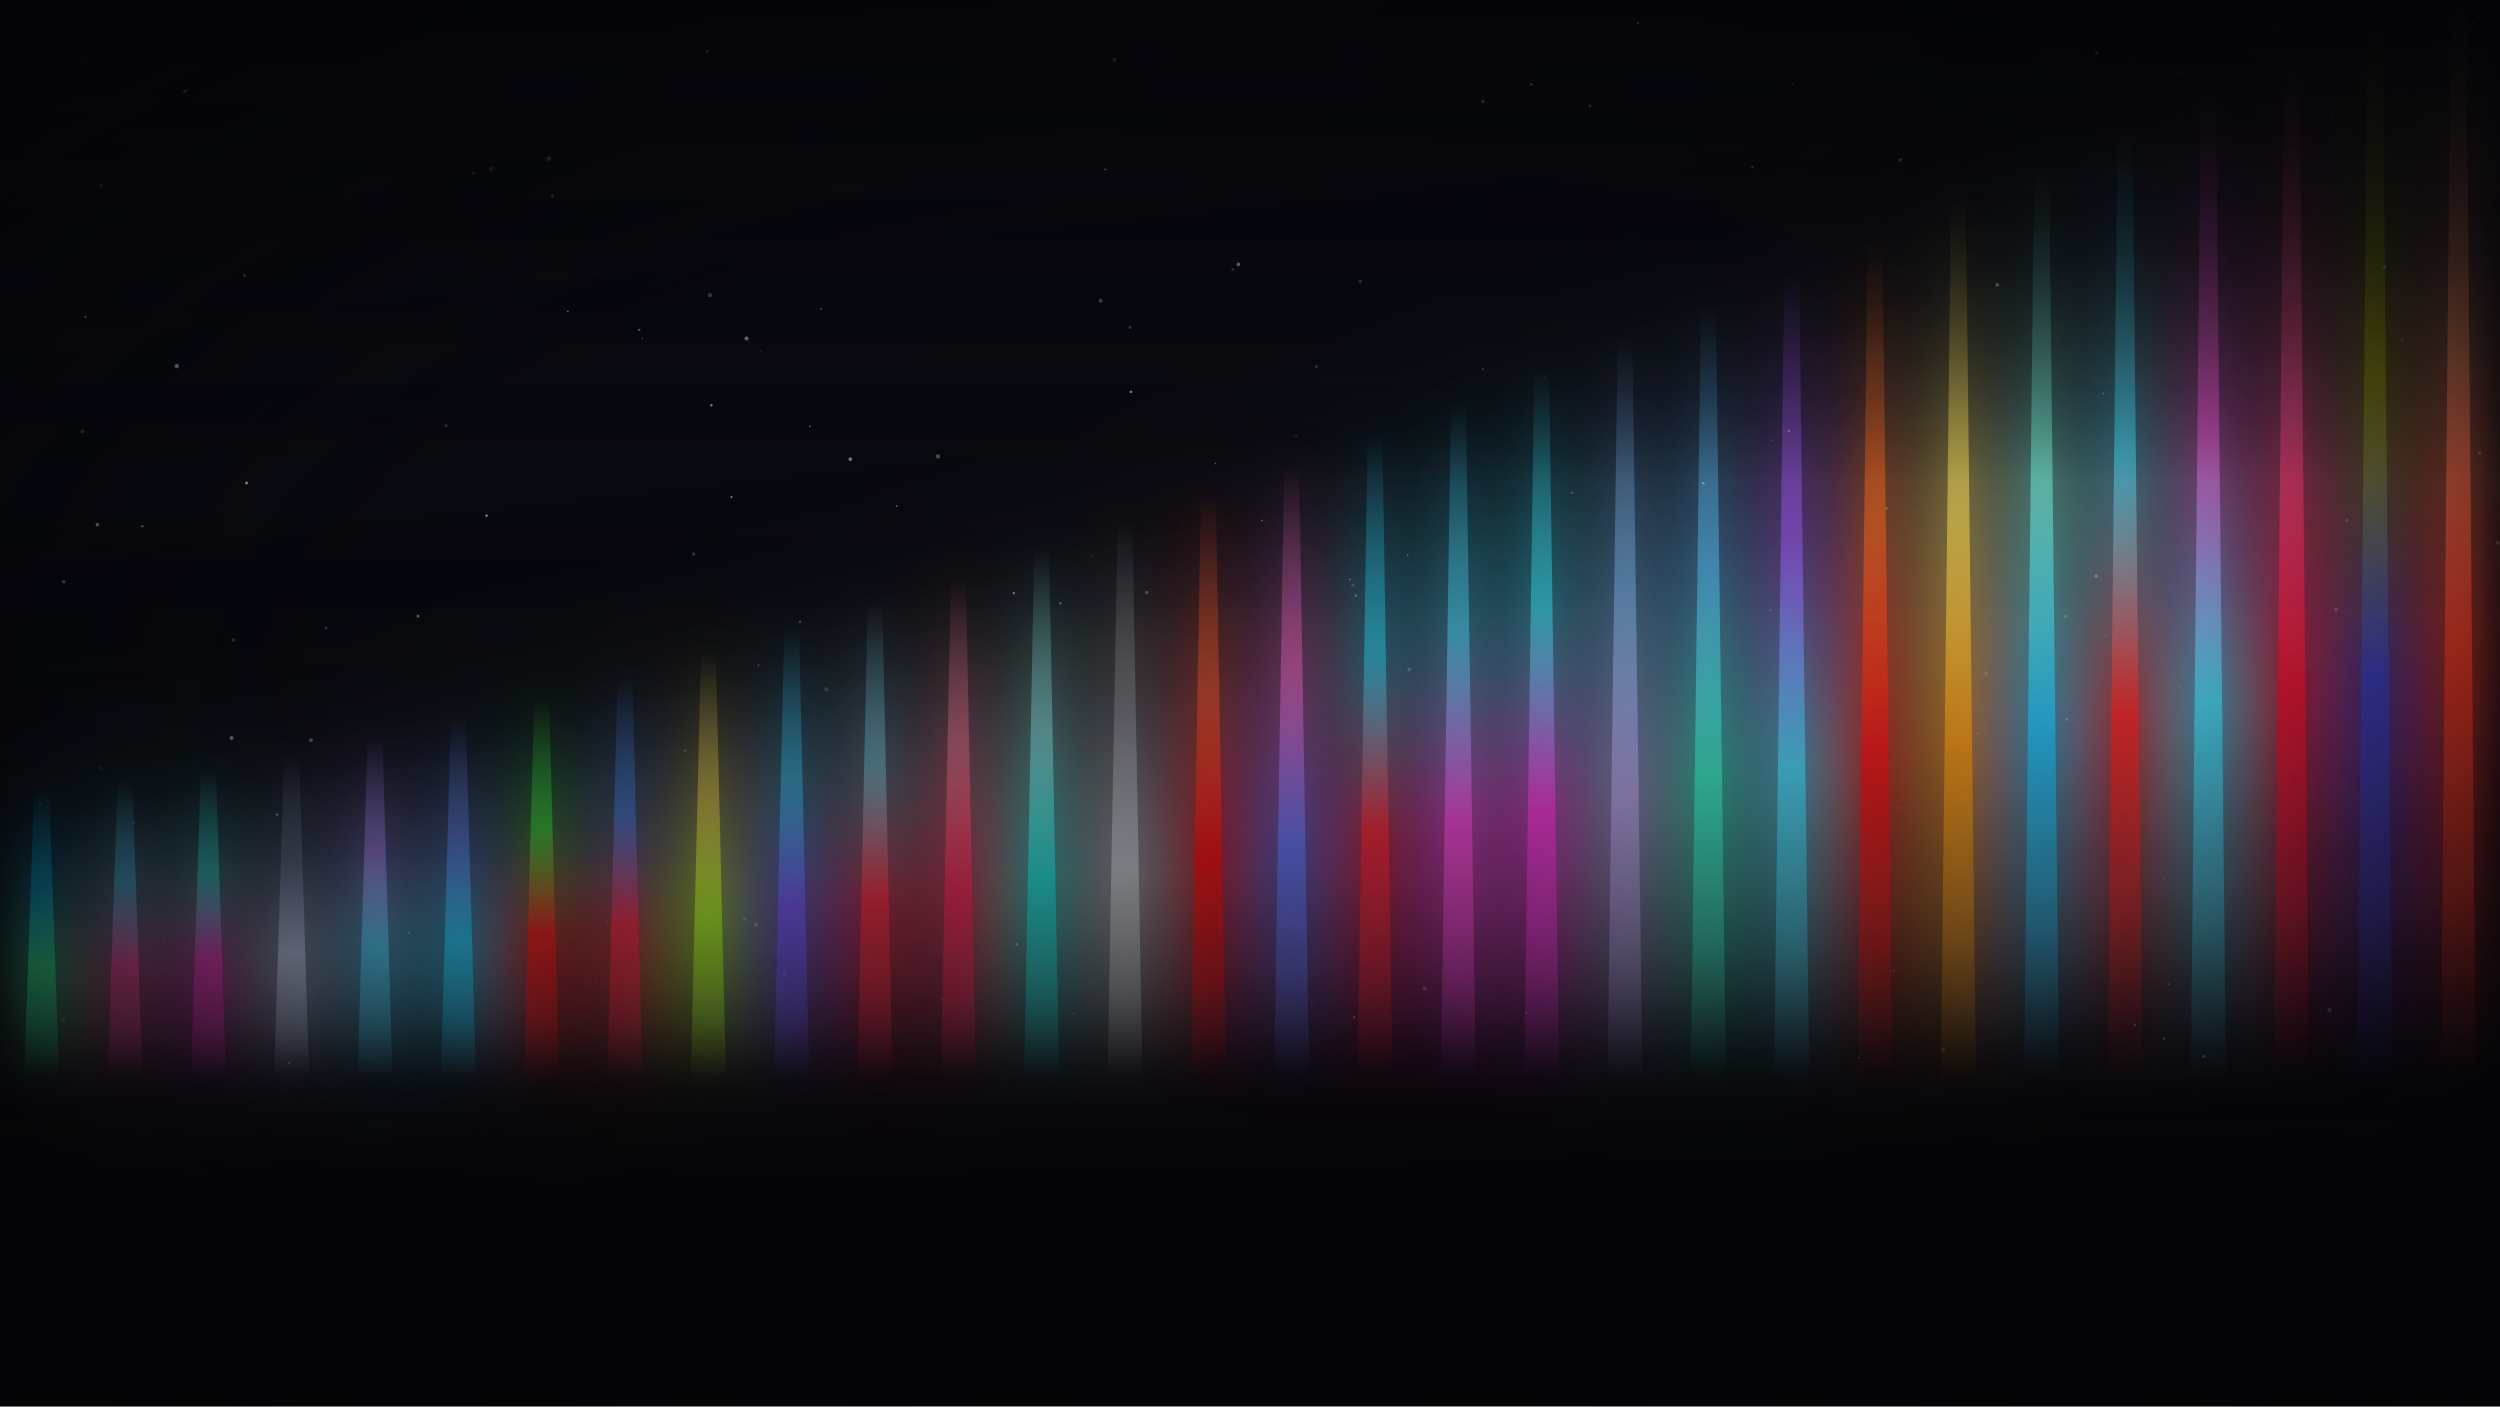
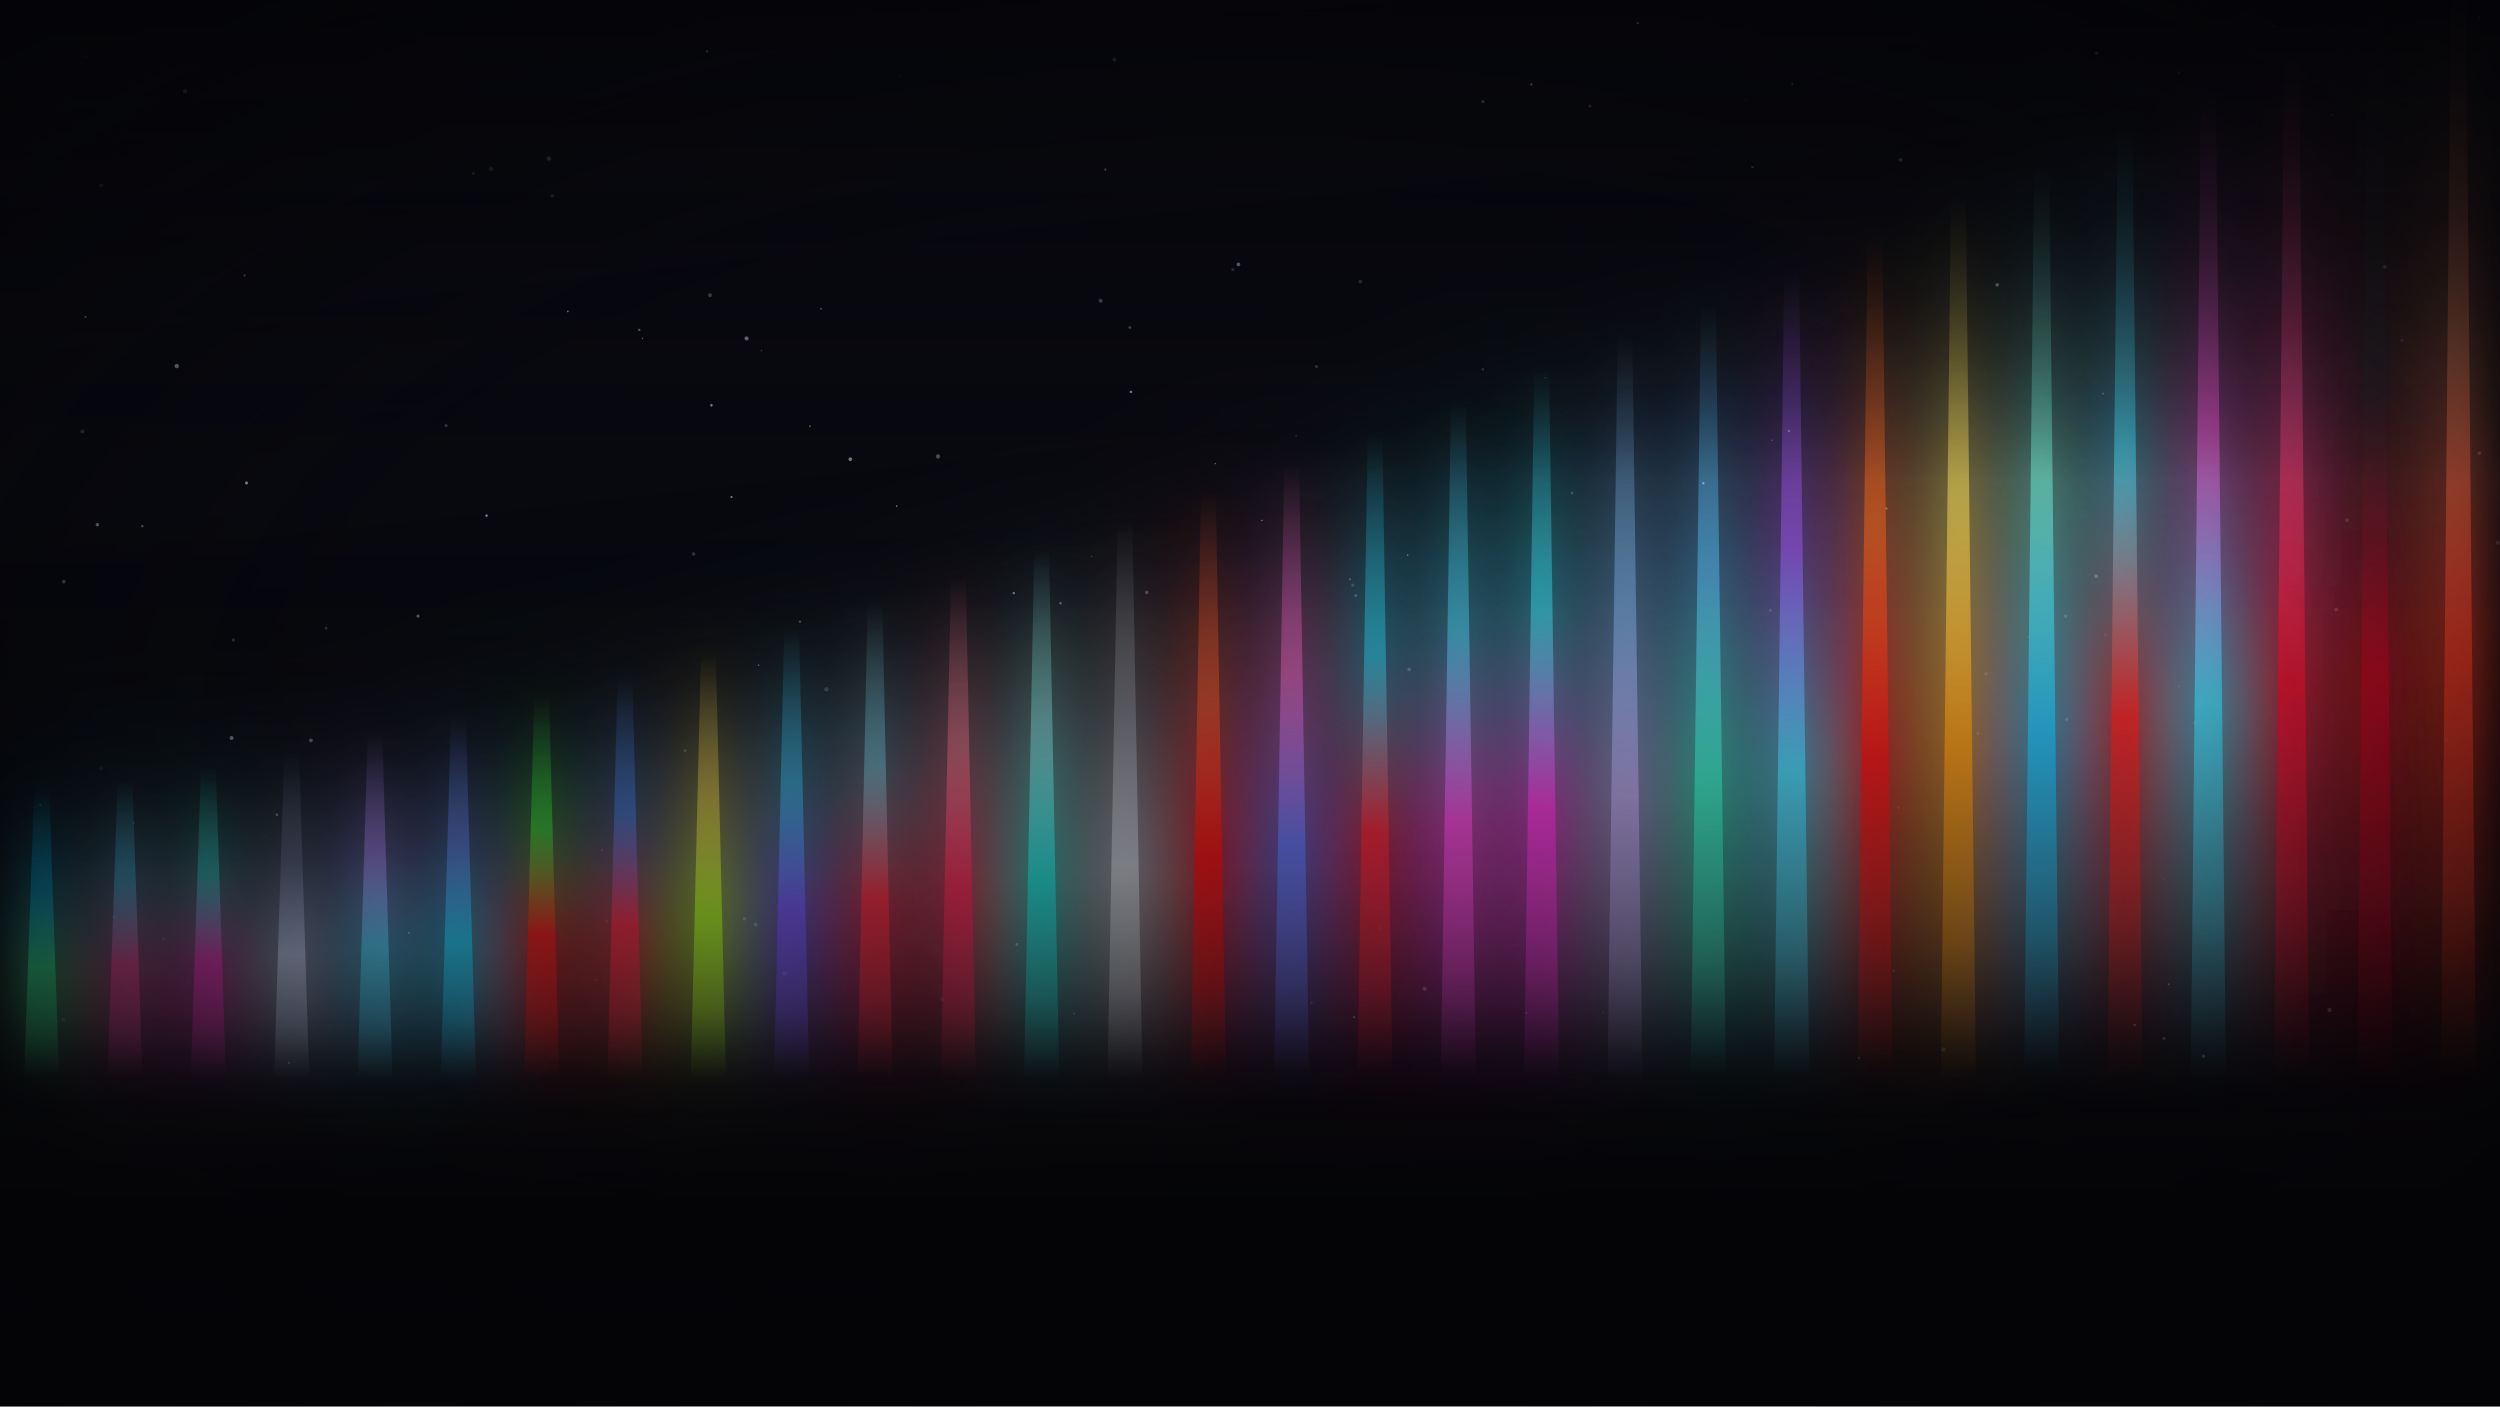
<svg xmlns="http://www.w3.org/2000/svg" class="art art--index" viewBox="0 0 1600 900" preserveAspectRatio="xMidYMid slice" role="img" aria-label="Twenty-five shafts of coloured light, one for each level on the list, rising from a dark floor">
  <defs>
    <linearGradient id="ix-sky" x1="0" y1="0" x2="0.2" y2="1">
      <stop offset="0%" stop-color="#0a0b14" />
      <stop offset="62%" stop-color="#06070b" />
      <stop offset="100%" stop-color="#040407" />
    </linearGradient>
    <linearGradient id="ix-g0" x1="0" y1="0" x2="0" y2="1">
      <stop offset="0%" stop-color="#00c8ff" stop-opacity="0" />
      <stop offset="34%" stop-color="#00c8ff" stop-opacity="0.5" />
      <stop offset="62%" stop-color="#3cff9d" stop-opacity="0.9" />
      <stop offset="84%" stop-color="#3cff9d" stop-opacity="0.5" />
      <stop offset="100%" stop-color="#3cff9d" stop-opacity="0" />
    </linearGradient>
    <linearGradient id="ix-g1" x1="0" y1="0" x2="0" y2="1">
      <stop offset="0%" stop-color="#4fd8ff" stop-opacity="0" />
      <stop offset="34%" stop-color="#4fd8ff" stop-opacity="0.5" />
      <stop offset="62%" stop-color="#ff4fa3" stop-opacity="0.9" />
      <stop offset="84%" stop-color="#ff4fa3" stop-opacity="0.5" />
      <stop offset="100%" stop-color="#ff4fa3" stop-opacity="0" />
    </linearGradient>
    <linearGradient id="ix-g2" x1="0" y1="0" x2="0" y2="1">
      <stop offset="0%" stop-color="#2ff0e0" stop-opacity="0" />
      <stop offset="34%" stop-color="#2ff0e0" stop-opacity="0.5" />
      <stop offset="62%" stop-color="#ff3cc8" stop-opacity="0.9" />
      <stop offset="84%" stop-color="#ff3cc8" stop-opacity="0.5" />
      <stop offset="100%" stop-color="#ff3cc8" stop-opacity="0" />
    </linearGradient>
    <linearGradient id="ix-g3" x1="0" y1="0" x2="0" y2="1">
      <stop offset="0%" stop-color="#6d7896" stop-opacity="0" />
      <stop offset="34%" stop-color="#6d7896" stop-opacity="0.5" />
      <stop offset="62%" stop-color="#c8d4f5" stop-opacity="0.9" />
      <stop offset="84%" stop-color="#c8d4f5" stop-opacity="0.5" />
      <stop offset="100%" stop-color="#c8d4f5" stop-opacity="0" />
    </linearGradient>
    <linearGradient id="ix-g4" x1="0" y1="0" x2="0" y2="1">
      <stop offset="0%" stop-color="#b78cff" stop-opacity="0" />
      <stop offset="34%" stop-color="#b78cff" stop-opacity="0.5" />
      <stop offset="62%" stop-color="#56d8ff" stop-opacity="0.9" />
      <stop offset="84%" stop-color="#56d8ff" stop-opacity="0.5" />
      <stop offset="100%" stop-color="#56d8ff" stop-opacity="0" />
    </linearGradient>
    <linearGradient id="ix-g5" x1="0" y1="0" x2="0" y2="1">
      <stop offset="0%" stop-color="#6b8cff" stop-opacity="0" />
      <stop offset="34%" stop-color="#6b8cff" stop-opacity="0.5" />
      <stop offset="62%" stop-color="#2ad4ff" stop-opacity="0.9" />
      <stop offset="84%" stop-color="#2ad4ff" stop-opacity="0.5" />
      <stop offset="100%" stop-color="#2ad4ff" stop-opacity="0" />
    </linearGradient>
    <linearGradient id="ix-g6" x1="0" y1="0" x2="0" y2="1">
      <stop offset="0%" stop-color="#3cff3c" stop-opacity="0" />
      <stop offset="34%" stop-color="#3cff3c" stop-opacity="0.5" />
      <stop offset="62%" stop-color="#ff2020" stop-opacity="0.9" />
      <stop offset="84%" stop-color="#ff2020" stop-opacity="0.5" />
      <stop offset="100%" stop-color="#ff2020" stop-opacity="0" />
    </linearGradient>
    <linearGradient id="ix-g7" x1="0" y1="0" x2="0" y2="1">
      <stop offset="0%" stop-color="#4a8bff" stop-opacity="0" />
      <stop offset="34%" stop-color="#4a8bff" stop-opacity="0.5" />
      <stop offset="62%" stop-color="#ff2f4a" stop-opacity="0.9" />
      <stop offset="84%" stop-color="#ff2f4a" stop-opacity="0.5" />
      <stop offset="100%" stop-color="#ff2f4a" stop-opacity="0" />
    </linearGradient>
    <linearGradient id="ix-g8" x1="0" y1="0" x2="0" y2="1">
      <stop offset="0%" stop-color="#ffe14d" stop-opacity="0" />
      <stop offset="34%" stop-color="#ffe14d" stop-opacity="0.5" />
      <stop offset="62%" stop-color="#b6ff2a" stop-opacity="0.9" />
      <stop offset="84%" stop-color="#b6ff2a" stop-opacity="0.5" />
      <stop offset="100%" stop-color="#b6ff2a" stop-opacity="0" />
    </linearGradient>
    <linearGradient id="ix-g9" x1="0" y1="0" x2="0" y2="1">
      <stop offset="0%" stop-color="#3ccfff" stop-opacity="0" />
      <stop offset="34%" stop-color="#3ccfff" stop-opacity="0.5" />
      <stop offset="62%" stop-color="#7c5cff" stop-opacity="0.9" />
      <stop offset="84%" stop-color="#7c5cff" stop-opacity="0.5" />
      <stop offset="100%" stop-color="#7c5cff" stop-opacity="0" />
    </linearGradient>
    <linearGradient id="ix-g10" x1="0" y1="0" x2="0" y2="1">
      <stop offset="0%" stop-color="#7ad4e8" stop-opacity="0" />
      <stop offset="34%" stop-color="#7ad4e8" stop-opacity="0.5" />
      <stop offset="62%" stop-color="#ff2f45" stop-opacity="0.9" />
      <stop offset="84%" stop-color="#ff2f45" stop-opacity="0.5" />
      <stop offset="100%" stop-color="#ff2f45" stop-opacity="0" />
    </linearGradient>
    <linearGradient id="ix-g11" x1="0" y1="0" x2="0" y2="1">
      <stop offset="0%" stop-color="#ff7a95" stop-opacity="0" />
      <stop offset="34%" stop-color="#ff7a95" stop-opacity="0.5" />
      <stop offset="62%" stop-color="#ff2d5a" stop-opacity="0.9" />
      <stop offset="84%" stop-color="#ff2d5a" stop-opacity="0.5" />
      <stop offset="100%" stop-color="#ff2d5a" stop-opacity="0" />
    </linearGradient>
    <linearGradient id="ix-g12" x1="0" y1="0" x2="0" y2="1">
      <stop offset="0%" stop-color="#8ff5f0" stop-opacity="0" />
      <stop offset="34%" stop-color="#8ff5f0" stop-opacity="0.5" />
      <stop offset="62%" stop-color="#25e8e0" stop-opacity="0.9" />
      <stop offset="84%" stop-color="#25e8e0" stop-opacity="0.5" />
      <stop offset="100%" stop-color="#25e8e0" stop-opacity="0" />
    </linearGradient>
    <linearGradient id="ix-g13" x1="0" y1="0" x2="0" y2="1">
      <stop offset="0%" stop-color="#8f959e" stop-opacity="0" />
      <stop offset="34%" stop-color="#8f959e" stop-opacity="0.5" />
      <stop offset="62%" stop-color="#c9cdd4" stop-opacity="0.9" />
      <stop offset="84%" stop-color="#c9cdd4" stop-opacity="0.5" />
      <stop offset="100%" stop-color="#c9cdd4" stop-opacity="0" />
    </linearGradient>
    <linearGradient id="ix-g14" x1="0" y1="0" x2="0" y2="1">
      <stop offset="0%" stop-color="#ff5a2a" stop-opacity="0" />
      <stop offset="34%" stop-color="#ff5a2a" stop-opacity="0.5" />
      <stop offset="62%" stop-color="#ff1414" stop-opacity="0.9" />
      <stop offset="84%" stop-color="#ff1414" stop-opacity="0.5" />
      <stop offset="100%" stop-color="#ff1414" stop-opacity="0" />
    </linearGradient>
    <linearGradient id="ix-g15" x1="0" y1="0" x2="0" y2="1">
      <stop offset="0%" stop-color="#ff6bd0" stop-opacity="0" />
      <stop offset="34%" stop-color="#ff6bd0" stop-opacity="0.5" />
      <stop offset="62%" stop-color="#6b7cff" stop-opacity="0.9" />
      <stop offset="84%" stop-color="#6b7cff" stop-opacity="0.5" />
      <stop offset="100%" stop-color="#6b7cff" stop-opacity="0" />
    </linearGradient>
    <linearGradient id="ix-g16" x1="0" y1="0" x2="0" y2="1">
      <stop offset="0%" stop-color="#2ae0ff" stop-opacity="0" />
      <stop offset="34%" stop-color="#2ae0ff" stop-opacity="0.5" />
      <stop offset="62%" stop-color="#ff2a3c" stop-opacity="0.9" />
      <stop offset="84%" stop-color="#ff2a3c" stop-opacity="0.5" />
      <stop offset="100%" stop-color="#ff2a3c" stop-opacity="0" />
    </linearGradient>
    <linearGradient id="ix-g17" x1="0" y1="0" x2="0" y2="1">
      <stop offset="0%" stop-color="#4de0ff" stop-opacity="0" />
      <stop offset="34%" stop-color="#4de0ff" stop-opacity="0.5" />
      <stop offset="62%" stop-color="#ff4de0" stop-opacity="0.9" />
      <stop offset="84%" stop-color="#ff4de0" stop-opacity="0.5" />
      <stop offset="100%" stop-color="#ff4de0" stop-opacity="0" />
    </linearGradient>
    <linearGradient id="ix-g18" x1="0" y1="0" x2="0" y2="1">
      <stop offset="0%" stop-color="#3cf0ff" stop-opacity="0" />
      <stop offset="34%" stop-color="#3cf0ff" stop-opacity="0.5" />
      <stop offset="62%" stop-color="#ff3ce0" stop-opacity="0.9" />
      <stop offset="84%" stop-color="#ff3ce0" stop-opacity="0.5" />
      <stop offset="100%" stop-color="#ff3ce0" stop-opacity="0" />
    </linearGradient>
    <linearGradient id="ix-g19" x1="0" y1="0" x2="0" y2="1">
      <stop offset="0%" stop-color="#7fb4ee" stop-opacity="0" />
      <stop offset="34%" stop-color="#7fb4ee" stop-opacity="0.5" />
      <stop offset="62%" stop-color="#b9a6e8" stop-opacity="0.9" />
      <stop offset="84%" stop-color="#b9a6e8" stop-opacity="0.5" />
      <stop offset="100%" stop-color="#b9a6e8" stop-opacity="0" />
    </linearGradient>
    <linearGradient id="ix-g20" x1="0" y1="0" x2="0" y2="1">
      <stop offset="0%" stop-color="#5cc8ff" stop-opacity="0" />
      <stop offset="34%" stop-color="#5cc8ff" stop-opacity="0.5" />
      <stop offset="62%" stop-color="#3ff0c8" stop-opacity="0.9" />
      <stop offset="84%" stop-color="#3ff0c8" stop-opacity="0.5" />
      <stop offset="100%" stop-color="#3ff0c8" stop-opacity="0" />
    </linearGradient>
    <linearGradient id="ix-g21" x1="0" y1="0" x2="0" y2="1">
      <stop offset="0%" stop-color="#a45cff" stop-opacity="0" />
      <stop offset="34%" stop-color="#a45cff" stop-opacity="0.5" />
      <stop offset="62%" stop-color="#4fe0ff" stop-opacity="0.9" />
      <stop offset="84%" stop-color="#4fe0ff" stop-opacity="0.5" />
      <stop offset="100%" stop-color="#4fe0ff" stop-opacity="0" />
    </linearGradient>
    <linearGradient id="ix-g22" x1="0" y1="0" x2="0" y2="1">
      <stop offset="0%" stop-color="#ff6a1a" stop-opacity="0" />
      <stop offset="34%" stop-color="#ff6a1a" stop-opacity="0.5" />
      <stop offset="62%" stop-color="#ff1a1a" stop-opacity="0.9" />
      <stop offset="84%" stop-color="#ff1a1a" stop-opacity="0.5" />
      <stop offset="100%" stop-color="#ff1a1a" stop-opacity="0" />
    </linearGradient>
    <linearGradient id="ix-g23" x1="0" y1="0" x2="0" y2="1">
      <stop offset="0%" stop-color="#ffe459" stop-opacity="0" />
      <stop offset="34%" stop-color="#ffe459" stop-opacity="0.5" />
      <stop offset="62%" stop-color="#ffa018" stop-opacity="0.9" />
      <stop offset="84%" stop-color="#ffa018" stop-opacity="0.5" />
      <stop offset="100%" stop-color="#ffa018" stop-opacity="0" />
    </linearGradient>
    <linearGradient id="ix-g24" x1="0" y1="0" x2="0" y2="1">
      <stop offset="0%" stop-color="#74f0d6" stop-opacity="0" />
      <stop offset="34%" stop-color="#74f0d6" stop-opacity="0.5" />
      <stop offset="62%" stop-color="#2ac9ff" stop-opacity="0.9" />
      <stop offset="84%" stop-color="#2ac9ff" stop-opacity="0.5" />
      <stop offset="100%" stop-color="#2ac9ff" stop-opacity="0" />
    </linearGradient>
    <linearGradient id="ix-g25" x1="0" y1="0" x2="0" y2="1">
      <stop offset="0%" stop-color="#46e6ff" stop-opacity="0" />
      <stop offset="34%" stop-color="#46e6ff" stop-opacity="0.5" />
      <stop offset="62%" stop-color="#ff2b2b" stop-opacity="0.9" />
      <stop offset="84%" stop-color="#ff2b2b" stop-opacity="0.5" />
      <stop offset="100%" stop-color="#ff2b2b" stop-opacity="0" />
    </linearGradient>
    <linearGradient id="ix-g26" x1="0" y1="0" x2="0" y2="1">
      <stop offset="0%" stop-color="#ff5ce0" stop-opacity="0" />
      <stop offset="34%" stop-color="#ff5ce0" stop-opacity="0.5" />
      <stop offset="62%" stop-color="#4de2ff" stop-opacity="0.9" />
      <stop offset="84%" stop-color="#4de2ff" stop-opacity="0.5" />
      <stop offset="100%" stop-color="#4de2ff" stop-opacity="0" />
    </linearGradient>
    <linearGradient id="ix-g27" x1="0" y1="0" x2="0" y2="1">
      <stop offset="0%" stop-color="#ff4d8f" stop-opacity="0" />
      <stop offset="34%" stop-color="#ff4d8f" stop-opacity="0.5" />
      <stop offset="62%" stop-color="#ff1636" stop-opacity="0.9" />
      <stop offset="84%" stop-color="#ff1636" stop-opacity="0.5" />
      <stop offset="100%" stop-color="#ff1636" stop-opacity="0" />
    </linearGradient>
    <linearGradient id="ix-g28" x1="0" y1="0" x2="0" y2="1">
-       <stop offset="0%" stop-color="#8f9c00" stop-opacity="0" />
-       <stop offset="34%" stop-color="#8f9c00" stop-opacity="0.5" />
-       <stop offset="62%" stop-color="#3f43c9" stop-opacity="0.9" />
-       <stop offset="84%" stop-color="#3f43c9" stop-opacity="0.5" />
-       <stop offset="100%" stop-color="#3f43c9" stop-opacity="0" />
+       <stop offset="0%" stop-color="#2a2a30" stop-opacity="0" />
+       <stop offset="34%" stop-color="#2a2a30" stop-opacity="0.5" />
+       <stop offset="62%" stop-color="#d10a25" stop-opacity="0.9" />
+       <stop offset="84%" stop-color="#d10a25" stop-opacity="0.5" />
+       <stop offset="100%" stop-color="#d10a25" stop-opacity="0" />
    </linearGradient>
    <linearGradient id="ix-g29" x1="0" y1="0" x2="0" y2="1">
      <stop offset="0%" stop-color="#ff8b5e" stop-opacity="0" />
      <stop offset="34%" stop-color="#ff8b5e" stop-opacity="0.5" />
      <stop offset="62%" stop-color="#ff3b23" stop-opacity="0.9" />
      <stop offset="84%" stop-color="#ff3b23" stop-opacity="0.5" />
      <stop offset="100%" stop-color="#ff3b23" stop-opacity="0" />
    </linearGradient>
    <linearGradient id="ix-vig" x1="0" y1="0" x2="0" y2="1">
      <stop offset="0%" stop-color="#040407" stop-opacity="0.62" />
      <stop offset="34%" stop-color="#040407" stop-opacity="0" />
      <stop offset="100%" stop-color="#040407" stop-opacity="0.9" />
    </linearGradient>
    <radialGradient id="ix-corner" cx="50%" cy="52%" r="70%">
      <stop offset="52%" stop-color="#040407" stop-opacity="0" />
      <stop offset="100%" stop-color="#040407" stop-opacity="0.8" />
    </radialGradient>
    <filter id="ix-wide">
      <feGaussianBlur stdDeviation="46" />
    </filter>
    <filter id="ix-soft">
      <feGaussianBlur stdDeviation="16" />
    </filter>
    <filter id="ix-fine">
      <feGaussianBlur stdDeviation="4" />
    </filter>
  </defs>
  <rect width="1600" height="900" fill="url(#ix-sky)" />
  <g fill="#dfe3f2">
    <circle cx="603.1" cy="639.5" r="1.2" opacity="0.2" />
    <circle cx="1394.7" cy="439.2" r="0.4" opacity="0.6" />
    <circle cx="409.1" cy="211.1" r="0.8" opacity="0.4" />
    <circle cx="199" cy="473.8" r="1.2" opacity="0.4" />
    <circle cx="1271.1" cy="431.2" r="1.2" opacity="0.2" />
    <circle cx="573.9" cy="323.9" r="0.5" opacity="0.6" />
    <circle cx="1017.6" cy="67.8" r="1" opacity="0.3" />
    <circle cx="303" cy="111" r="0.9" opacity="0.2" />
    <circle cx="900.9" cy="355.3" r="0.5" opacity="0.5" />
    <circle cx="64.8" cy="118.7" r="1.2" opacity="0.2" />
    <circle cx="678.7" cy="386.1" r="0.8" opacity="0.4" />
    <circle cx="807.6" cy="333.1" r="0.5" opacity="0.5" />
    <circle cx="452.6" cy="32.9" r="0.8" opacity="0.5" />
    <circle cx="1006.1" cy="315.5" r="0.9" opacity="0.2" />
    <circle cx="988.9" cy="241.8" r="0.5" opacity="0.2" />
    <circle cx="148.2" cy="472.3" r="1.3" opacity="0.5" />
    <circle cx="351.2" cy="101.5" r="1.4" opacity="0.3" />
    <circle cx="267.5" cy="394.3" r="1" opacity="0.4" />
    <circle cx="723.1" cy="209.6" r="0.9" opacity="0.3" />
    <circle cx="1090.1" cy="309.3" r="0.8" opacity="0.6" />
    <circle cx="177.2" cy="521.4" r="0.8" opacity="0.5" />
    <circle cx="1133.1" cy="390.6" r="1" opacity="0.2" />
    <circle cx="25.7" cy="515.1" r="0.7" opacity="0.2" />
    <circle cx="1298.2" cy="407.8" r="0.4" opacity="0.4" />
    <circle cx="261.7" cy="597" r="0.7" opacity="0.6" />
    <circle cx="980.1" cy="54" r="0.8" opacity="0.6" />
    <circle cx="1121.6" cy="106.9" r="0.8" opacity="0.3" />
    <circle cx="149.4" cy="409.6" r="1.1" opacity="0.2" />
    <circle cx="883" cy="594.2" r="1.3" opacity="0.2" />
    <circle cx="119.9" cy="629.5" r="0.7" opacity="0.2" />
    <circle cx="1278.2" cy="182.3" r="1.1" opacity="0.5" />
    <circle cx="468.2" cy="318.1" r="0.7" opacity="0.5" />
    <circle cx="454.4" cy="188.9" r="1.3" opacity="0.3" />
    <circle cx="698.6" cy="356" r="0.4" opacity="0.3" />
    <circle cx="1189.7" cy="677" r="0.7" opacity="0.3" />
    <circle cx="91.1" cy="336.8" r="0.8" opacity="0.4" />
    <circle cx="477.8" cy="216.6" r="1.3" opacity="0.5" />
    <circle cx="576.1" cy="48.4" r="0.5" opacity="0.2" />
    <circle cx="208.7" cy="402" r="0.9" opacity="0.2" />
    <circle cx="1405.1" cy="462.6" r="1.1" opacity="0.5" />
    <circle cx="502.1" cy="623" r="1.4" opacity="0.6" />
    <circle cx="73.3" cy="587" r="1.4" opacity="0.2" />
    <circle cx="1384.7" cy="562.6" r="0.4" opacity="0.5" />
    <circle cx="1215" cy="517" r="0.5" opacity="0.6" />
    <circle cx="118.4" cy="58.4" r="1.3" opacity="0.4" />
    <circle cx="285.5" cy="272.4" r="1" opacity="0.2" />
    <circle cx="1463.2" cy="466.4" r="0.8" opacity="0.3" />
    <circle cx="185" cy="680.2" r="0.7" opacity="0.6" />
    <circle cx="864" cy="370.8" r="0.6" opacity="0.4" />
    <circle cx="157.8" cy="309.1" r="1" opacity="0.6" />
    <circle cx="353.5" cy="125.3" r="1.2" opacity="0.2" />
    <circle cx="311.4" cy="330" r="0.8" opacity="0.6" />
    <circle cx="104.5" cy="601" r="0.9" opacity="0.2" />
    <circle cx="381.2" cy="627.1" r="0.6" opacity="0.3" />
    <circle cx="62.3" cy="335.8" r="1.1" opacity="0.5" />
    <circle cx="544.2" cy="293.9" r="1.2" opacity="0.5" />
    <circle cx="713.2" cy="38.2" r="1.3" opacity="0.3" />
    <circle cx="761.2" cy="32.4" r="0.4" opacity="0.2" />
    <circle cx="870.6" cy="180.2" r="1.2" opacity="0.2" />
    <circle cx="1048.2" cy="14.8" r="0.8" opacity="0.6" />
    <circle cx="411.2" cy="216.6" r="0.4" opacity="0.5" />
    <circle cx="789" cy="172.5" r="1" opacity="0.2" />
    <circle cx="1420.5" cy="293.4" r="0.5" opacity="0.2" />
    <circle cx="85.5" cy="526.7" r="0.5" opacity="0.4" />
    <circle cx="949.1" cy="65" r="1" opacity="0.4" />
    <circle cx="1490.9" cy="646.4" r="1.4" opacity="0.4" />
    <circle cx="777.8" cy="296.7" r="0.5" opacity="0.4" />
    <circle cx="1598.6" cy="347.4" r="1.3" opacity="0.2" />
    <circle cx="600.3" cy="292.1" r="1.4" opacity="0.3" />
    <circle cx="1216.3" cy="102.3" r="1.2" opacity="0.3" />
    <circle cx="1586.7" cy="11.4" r="0.7" opacity="0.5" />
    <circle cx="704.4" cy="192.5" r="1.3" opacity="0.3" />
    <circle cx="1406.9" cy="376.5" r="0.5" opacity="0.2" />
    <circle cx="1387.9" cy="629.9" r="0.6" opacity="0.6" />
    <circle cx="1341.5" cy="368.7" r="1.2" opacity="0.4" />
    <circle cx="54.7" cy="202.8" r="0.7" opacity="0.5" />
    <circle cx="438.5" cy="480.4" r="1" opacity="0.2" />
    <circle cx="733.9" cy="379.2" r="1.1" opacity="0.3" />
    <circle cx="1579.8" cy="555.7" r="0.4" opacity="0.5" />
    <circle cx="976.8" cy="648.3" r="0.6" opacity="0.5" />
    <circle cx="1144.9" cy="275.8" r="0.8" opacity="0.4" />
    <circle cx="1565.7" cy="473.4" r="1" opacity="0.4" />
    <circle cx="1347.6" cy="406.5" r="1.1" opacity="0.1" />
    <circle cx="1385" cy="664.6" r="1" opacity="0.4" />
    <circle cx="1495.2" cy="390.1" r="1.3" opacity="0.4" />
    <circle cx="911.8" cy="632.8" r="1.3" opacity="0.4" />
    <circle cx="867.7" cy="381.2" r="0.9" opacity="0.3" />
    <circle cx="363.4" cy="199.3" r="0.6" opacity="0.6" />
    <circle cx="650.8" cy="604.4" r="0.9" opacity="0.6" />
    <circle cx="949" cy="236.4" r="0.8" opacity="0.2" />
    <circle cx="525.5" cy="197.6" r="0.7" opacity="0.3" />
    <circle cx="40.5" cy="652.5" r="1.2" opacity="0.3" />
    <circle cx="1341.8" cy="34" r="1" opacity="0.4" />
    <circle cx="1410.3" cy="676" r="1" opacity="0.5" />
    <circle cx="1117.4" cy="63.7" r="0.5" opacity="0.2" />
    <circle cx="1207.3" cy="325.4" r="0.8" opacity="0.4" />
    <circle cx="1502.1" cy="333" r="1.2" opacity="0.3" />
    <circle cx="1047" cy="537.3" r="0.6" opacity="0.6" />
    <circle cx="314.3" cy="108.2" r="1.4" opacity="0.2" />
    <circle cx="687.4" cy="648.7" r="0.6" opacity="0.4" />
    <circle cx="1147" cy="53.8" r="0.5" opacity="0.6" />
    <circle cx="1322.7" cy="460.4" r="1" opacity="0.4" />
    <circle cx="1455.3" cy="16.7" r="0.7" opacity="0.3" />
    <circle cx="1025.9" cy="648.1" r="0.6" opacity="0.2" />
    <circle cx="388.3" cy="589.9" r="1" opacity="0.2" />
    <circle cx="1134" cy="281.7" r="0.5" opacity="0.3" />
    <circle cx="1366.2" cy="656" r="0.8" opacity="0.5" />
    <circle cx="1492.5" cy="73.5" r="0.6" opacity="0.3" />
    <circle cx="528.9" cy="441.2" r="1.4" opacity="0.2" />
    <circle cx="443.9" cy="354.6" r="1.1" opacity="0.2" />
    <circle cx="901.9" cy="428.5" r="1.2" opacity="0.3" />
    <circle cx="512" cy="397.9" r="0.8" opacity="0.3" />
    <circle cx="1243.7" cy="671.7" r="1.4" opacity="0.2" />
    <circle cx="865.8" cy="374.5" r="1" opacity="0.2" />
    <circle cx="518.3" cy="272.8" r="0.6" opacity="0.4" />
    <circle cx="1453.1" cy="455.7" r="0.6" opacity="0.2" />
    <circle cx="585.8" cy="570.1" r="0.4" opacity="0.2" />
    <circle cx="1346" cy="251.9" r="0.6" opacity="0.4" />
    <circle cx="64.6" cy="491.6" r="1.3" opacity="0.1" />
    <circle cx="839.5" cy="641.7" r="0.7" opacity="0.3" />
    <circle cx="1412.2" cy="1" r="0.4" opacity="0.4" />
    <circle cx="1322" cy="394.4" r="1.1" opacity="0.3" />
    <circle cx="1537.2" cy="217.8" r="1" opacity="0.2" />
    <circle cx="485.5" cy="425.7" r="0.5" opacity="0.5" />
    <circle cx="385.4" cy="544" r="0.5" opacity="0.4" />
    <circle cx="792.6" cy="169.2" r="1.2" opacity="0.5" />
    <circle cx="648.8" cy="379.6" r="0.8" opacity="0.5" />
    <circle cx="54.7" cy="36.2" r="1" opacity="0.2" />
    <circle cx="1406.5" cy="614.2" r="0.6" opacity="0.2" />
    <circle cx="1394.5" cy="46.6" r="0.9" opacity="0.2" />
    <circle cx="1586.8" cy="290" r="1.1" opacity="0.3" />
    <circle cx="1398.8" cy="502.3" r="0.4" opacity="0.2" />
    <circle cx="487.2" cy="224.5" r="0.4" opacity="0.4" />
    <circle cx="40.8" cy="372.3" r="1.2" opacity="0.3" />
    <circle cx="483.7" cy="591.7" r="1.2" opacity="0.5" />
    <circle cx="156.5" cy="176.3" r="0.8" opacity="0.4" />
    <circle cx="1211.9" cy="621.3" r="1" opacity="0.2" />
    <circle cx="52.7" cy="276.1" r="1.3" opacity="0.2" />
    <circle cx="1562.4" cy="9.5" r="0.4" opacity="0.3" />
    <circle cx="113.1" cy="234.3" r="1.4" opacity="0.6" />
    <circle cx="1265.8" cy="469.4" r="0.8" opacity="0.3" />
    <circle cx="842.5" cy="234.6" r="1" opacity="0.2" />
    <circle cx="829.5" cy="278.8" r="0.5" opacity="0.2" />
    <circle cx="723.8" cy="250.8" r="0.8" opacity="0.6" />
    <circle cx="455.3" cy="259.4" r="0.8" opacity="0.6" />
    <circle cx="1579.9" cy="515.2" r="0.4" opacity="0.4" />
    <circle cx="1526.1" cy="170.8" r="1.2" opacity="0.4" />
    <circle cx="866.6" cy="651" r="0.7" opacity="0.6" />
    <circle cx="476.5" cy="588" r="1.1" opacity="0.4" />
    <circle cx="707.4" cy="108.5" r="0.7" opacity="0.5" />
  </g>
  <g opacity="0.5" filter="url(#ix-wide)">
    <path d="M6.9 504 L46.5 504 L73.8 690 L-20.5 690 Z" fill="url(#ix-g0)" />
    <path d="M60.2 499.3 L99.8 499.3 L127.1 690 L32.9 690 Z" fill="url(#ix-g1)" />
    <path d="M113.5 491.6 L153.1 491.6 L180.5 690 L86.2 690 Z" fill="url(#ix-g2)" />
    <path d="M166.9 482.2 L206.5 482.2 L233.8 690 L139.5 690 Z" fill="url(#ix-g3)" />
    <path d="M220.2 471.4 L259.8 471.4 L287.1 690 L192.9 690 Z" fill="url(#ix-g4)" />
    <path d="M273.5 459.4 L313.1 459.4 L340.5 690 L246.2 690 Z" fill="url(#ix-g5)" />
    <path d="M326.9 446.5 L366.5 446.5 L393.8 690 L299.5 690 Z" fill="url(#ix-g6)" />
    <path d="M380.2 432.6 L419.8 432.6 L447.1 690 L352.9 690 Z" fill="url(#ix-g7)" />
    <path d="M433.5 418 L473.1 418 L500.5 690 L406.2 690 Z" fill="url(#ix-g8)" />
    <path d="M486.9 402.5 L526.5 402.5 L553.8 690 L459.5 690 Z" fill="url(#ix-g9)" />
    <path d="M540.2 386.4 L579.8 386.4 L607.1 690 L512.9 690 Z" fill="url(#ix-g10)" />
    <path d="M593.5 369.6 L633.1 369.6 L660.5 690 L566.2 690 Z" fill="url(#ix-g11)" />
    <path d="M646.9 352.2 L686.5 352.2 L713.8 690 L619.5 690 Z" fill="url(#ix-g12)" />
    <path d="M700.2 334.2 L739.8 334.2 L767.1 690 L672.9 690 Z" fill="url(#ix-g13)" />
    <path d="M753.5 315.7 L793.1 315.7 L820.5 690 L726.2 690 Z" fill="url(#ix-g14)" />
    <path d="M806.9 296.6 L846.5 296.6 L873.8 690 L779.5 690 Z" fill="url(#ix-g15)" />
    <path d="M860.2 277 L899.8 277 L927.1 690 L832.9 690 Z" fill="url(#ix-g16)" />
    <path d="M913.5 256.9 L953.1 256.9 L980.5 690 L886.2 690 Z" fill="url(#ix-g17)" />
    <path d="M966.9 236.3 L1006.5 236.3 L1033.8 690 L939.5 690 Z" fill="url(#ix-g18)" />
    <path d="M1020.2 215.2 L1059.8 215.2 L1087.1 690 L992.9 690 Z" fill="url(#ix-g19)" />
    <path d="M1073.5 193.7 L1113.1 193.7 L1140.5 690 L1046.2 690 Z" fill="url(#ix-g20)" />
    <path d="M1126.9 171.8 L1166.5 171.8 L1193.8 690 L1099.5 690 Z" fill="url(#ix-g21)" />
    <path d="M1180.2 149.4 L1219.8 149.4 L1247.1 690 L1152.9 690 Z" fill="url(#ix-g22)" />
    <path d="M1233.5 126.7 L1273.1 126.7 L1300.5 690 L1206.2 690 Z" fill="url(#ix-g23)" />
    <path d="M1286.9 103.5 L1326.5 103.5 L1353.8 690 L1259.5 690 Z" fill="url(#ix-g24)" />
    <path d="M1340.2 79.9 L1379.8 79.9 L1407.1 690 L1312.9 690 Z" fill="url(#ix-g25)" />
    <path d="M1393.5 56 L1433.1 56 L1460.5 690 L1366.2 690 Z" fill="url(#ix-g26)" />
    <path d="M1446.9 31.7 L1486.5 31.7 L1513.8 690 L1419.5 690 Z" fill="url(#ix-g27)" />
    <path d="M1500.2 7 L1539.8 7 L1567.1 690 L1472.9 690 Z" fill="url(#ix-g28)" />
    <path d="M1553.5 -18 L1593.1 -18 L1620.5 690 L1526.2 690 Z" fill="url(#ix-g29)" />
  </g>
  <g opacity="0.75" filter="url(#ix-soft)">
    <path d="M16.4 504 L36.9 504 L51.1 690 L2.2 690 Z" fill="url(#ix-g0)" />
    <path d="M69.7 499.3 L90.3 499.3 L104.5 690 L55.5 690 Z" fill="url(#ix-g1)" />
    <path d="M123.1 491.6 L143.6 491.6 L157.8 690 L108.9 690 Z" fill="url(#ix-g2)" />
    <path d="M176.4 482.2 L196.9 482.2 L211.1 690 L162.2 690 Z" fill="url(#ix-g3)" />
    <path d="M229.7 471.4 L250.3 471.4 L264.5 690 L215.5 690 Z" fill="url(#ix-g4)" />
    <path d="M283.1 459.4 L303.6 459.4 L317.8 690 L268.9 690 Z" fill="url(#ix-g5)" />
    <path d="M336.4 446.5 L356.9 446.5 L371.1 690 L322.2 690 Z" fill="url(#ix-g6)" />
    <path d="M389.7 432.6 L410.3 432.6 L424.5 690 L375.5 690 Z" fill="url(#ix-g7)" />
    <path d="M443.1 418 L463.6 418 L477.8 690 L428.9 690 Z" fill="url(#ix-g8)" />
    <path d="M496.4 402.5 L516.9 402.5 L531.1 690 L482.2 690 Z" fill="url(#ix-g9)" />
    <path d="M549.7 386.4 L570.3 386.4 L584.5 690 L535.5 690 Z" fill="url(#ix-g10)" />
    <path d="M603.1 369.6 L623.6 369.6 L637.8 690 L588.9 690 Z" fill="url(#ix-g11)" />
    <path d="M656.4 352.2 L676.9 352.2 L691.1 690 L642.2 690 Z" fill="url(#ix-g12)" />
    <path d="M709.7 334.2 L730.3 334.2 L744.5 690 L695.5 690 Z" fill="url(#ix-g13)" />
    <path d="M763.1 315.7 L783.6 315.7 L797.8 690 L748.9 690 Z" fill="url(#ix-g14)" />
    <path d="M816.4 296.6 L836.9 296.6 L851.1 690 L802.2 690 Z" fill="url(#ix-g15)" />
    <path d="M869.7 277 L890.3 277 L904.5 690 L855.5 690 Z" fill="url(#ix-g16)" />
    <path d="M923.1 256.9 L943.6 256.9 L957.8 690 L908.9 690 Z" fill="url(#ix-g17)" />
    <path d="M976.4 236.3 L996.9 236.3 L1011.1 690 L962.2 690 Z" fill="url(#ix-g18)" />
    <path d="M1029.7 215.2 L1050.3 215.2 L1064.5 690 L1015.5 690 Z" fill="url(#ix-g19)" />
    <path d="M1083.1 193.7 L1103.6 193.7 L1117.8 690 L1068.9 690 Z" fill="url(#ix-g20)" />
    <path d="M1136.4 171.8 L1156.9 171.8 L1171.1 690 L1122.2 690 Z" fill="url(#ix-g21)" />
    <path d="M1189.7 149.4 L1210.3 149.4 L1224.5 690 L1175.5 690 Z" fill="url(#ix-g22)" />
    <path d="M1243.1 126.7 L1263.6 126.7 L1277.8 690 L1228.9 690 Z" fill="url(#ix-g23)" />
    <path d="M1296.4 103.5 L1316.9 103.5 L1331.1 690 L1282.2 690 Z" fill="url(#ix-g24)" />
    <path d="M1349.7 79.9 L1370.3 79.9 L1384.5 690 L1335.5 690 Z" fill="url(#ix-g25)" />
    <path d="M1403.1 56 L1423.6 56 L1437.8 690 L1388.9 690 Z" fill="url(#ix-g26)" />
    <path d="M1456.4 31.7 L1476.9 31.7 L1491.1 690 L1442.2 690 Z" fill="url(#ix-g27)" />
    <path d="M1509.7 7 L1530.3 7 L1544.5 690 L1495.5 690 Z" fill="url(#ix-g28)" />
    <path d="M1563.1 -18 L1583.6 -18 L1597.8 690 L1548.9 690 Z" fill="url(#ix-g29)" />
  </g>
  <g opacity="1.0">
    <path d="M21.9 504 L31.4 504 L37.9 690 L15.4 690 Z" fill="url(#ix-g0)" />
    <path d="M75.3 499.3 L84.7 499.3 L91.2 690 L68.8 690 Z" fill="url(#ix-g1)" />
    <path d="M128.6 491.6 L138.1 491.6 L144.6 690 L122.1 690 Z" fill="url(#ix-g2)" />
    <path d="M181.9 482.2 L191.4 482.2 L197.9 690 L175.4 690 Z" fill="url(#ix-g3)" />
    <path d="M235.3 471.4 L244.7 471.4 L251.2 690 L228.8 690 Z" fill="url(#ix-g4)" />
    <path d="M288.6 459.4 L298.1 459.4 L304.6 690 L282.1 690 Z" fill="url(#ix-g5)" />
    <path d="M341.9 446.5 L351.4 446.5 L357.9 690 L335.4 690 Z" fill="url(#ix-g6)" />
    <path d="M395.3 432.6 L404.7 432.6 L411.2 690 L388.8 690 Z" fill="url(#ix-g7)" />
    <path d="M448.6 418 L458.1 418 L464.6 690 L442.1 690 Z" fill="url(#ix-g8)" />
    <path d="M501.9 402.5 L511.4 402.5 L517.9 690 L495.4 690 Z" fill="url(#ix-g9)" />
    <path d="M555.3 386.4 L564.7 386.4 L571.2 690 L548.8 690 Z" fill="url(#ix-g10)" />
    <path d="M608.6 369.6 L618.1 369.6 L624.6 690 L602.1 690 Z" fill="url(#ix-g11)" />
    <path d="M661.9 352.2 L671.4 352.2 L677.9 690 L655.4 690 Z" fill="url(#ix-g12)" />
    <path d="M715.3 334.2 L724.7 334.2 L731.2 690 L708.8 690 Z" fill="url(#ix-g13)" />
    <path d="M768.6 315.7 L778.1 315.7 L784.6 690 L762.1 690 Z" fill="url(#ix-g14)" />
    <path d="M821.9 296.6 L831.4 296.6 L837.9 690 L815.4 690 Z" fill="url(#ix-g15)" />
    <path d="M875.3 277 L884.7 277 L891.2 690 L868.8 690 Z" fill="url(#ix-g16)" />
    <path d="M928.6 256.9 L938.1 256.9 L944.6 690 L922.1 690 Z" fill="url(#ix-g17)" />
    <path d="M981.9 236.3 L991.4 236.3 L997.9 690 L975.4 690 Z" fill="url(#ix-g18)" />
    <path d="M1035.3 215.2 L1044.7 215.2 L1051.2 690 L1028.8 690 Z" fill="url(#ix-g19)" />
    <path d="M1088.6 193.7 L1098.1 193.7 L1104.6 690 L1082.1 690 Z" fill="url(#ix-g20)" />
    <path d="M1141.9 171.8 L1151.4 171.8 L1157.9 690 L1135.4 690 Z" fill="url(#ix-g21)" />
    <path d="M1195.3 149.4 L1204.7 149.4 L1211.2 690 L1188.8 690 Z" fill="url(#ix-g22)" />
    <path d="M1248.6 126.7 L1258.1 126.7 L1264.6 690 L1242.1 690 Z" fill="url(#ix-g23)" />
    <path d="M1301.9 103.5 L1311.4 103.5 L1317.9 690 L1295.4 690 Z" fill="url(#ix-g24)" />
    <path d="M1355.3 79.9 L1364.7 79.9 L1371.2 690 L1348.8 690 Z" fill="url(#ix-g25)" />
    <path d="M1408.6 56 L1418.1 56 L1424.6 690 L1402.1 690 Z" fill="url(#ix-g26)" />
    <path d="M1461.9 31.7 L1471.4 31.7 L1477.9 690 L1455.4 690 Z" fill="url(#ix-g27)" />
    <path d="M1515.3 7 L1524.7 7 L1531.2 690 L1508.8 690 Z" fill="url(#ix-g28)" />
    <path d="M1568.6 -18 L1578.1 -18 L1584.6 690 L1562.1 690 Z" fill="url(#ix-g29)" />
  </g>
  <rect width="1600" height="900" fill="url(#ix-corner)" />
  <rect width="1600" height="900" fill="url(#ix-vig)" />
</svg>
